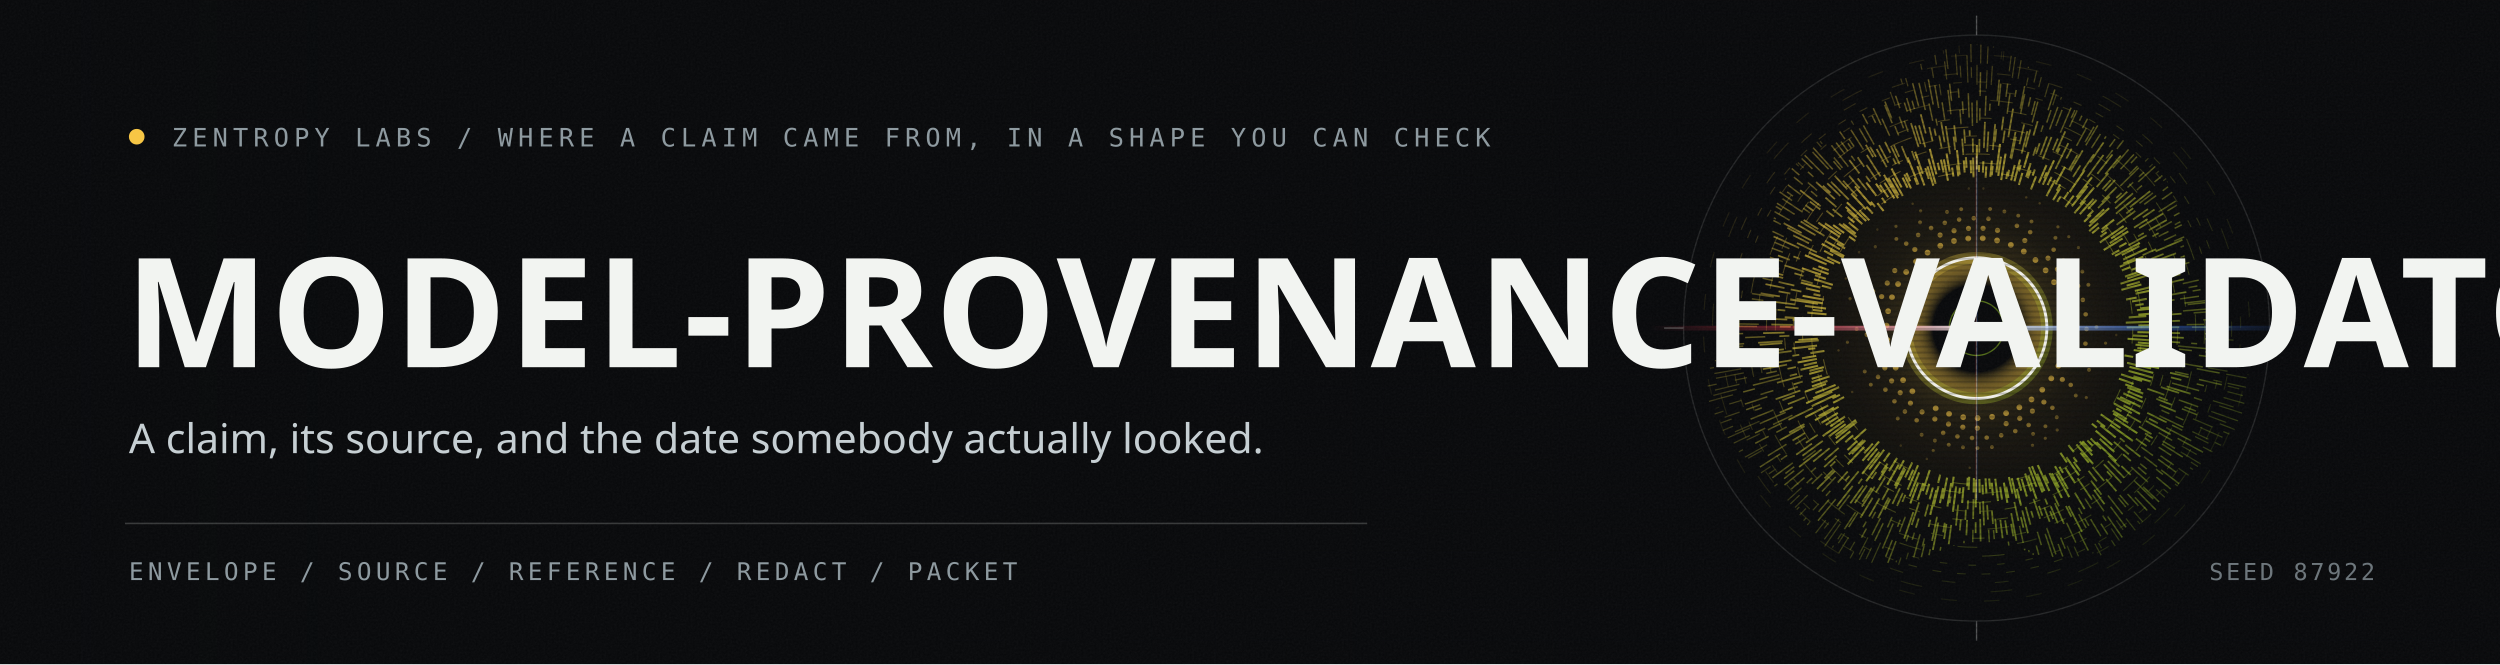
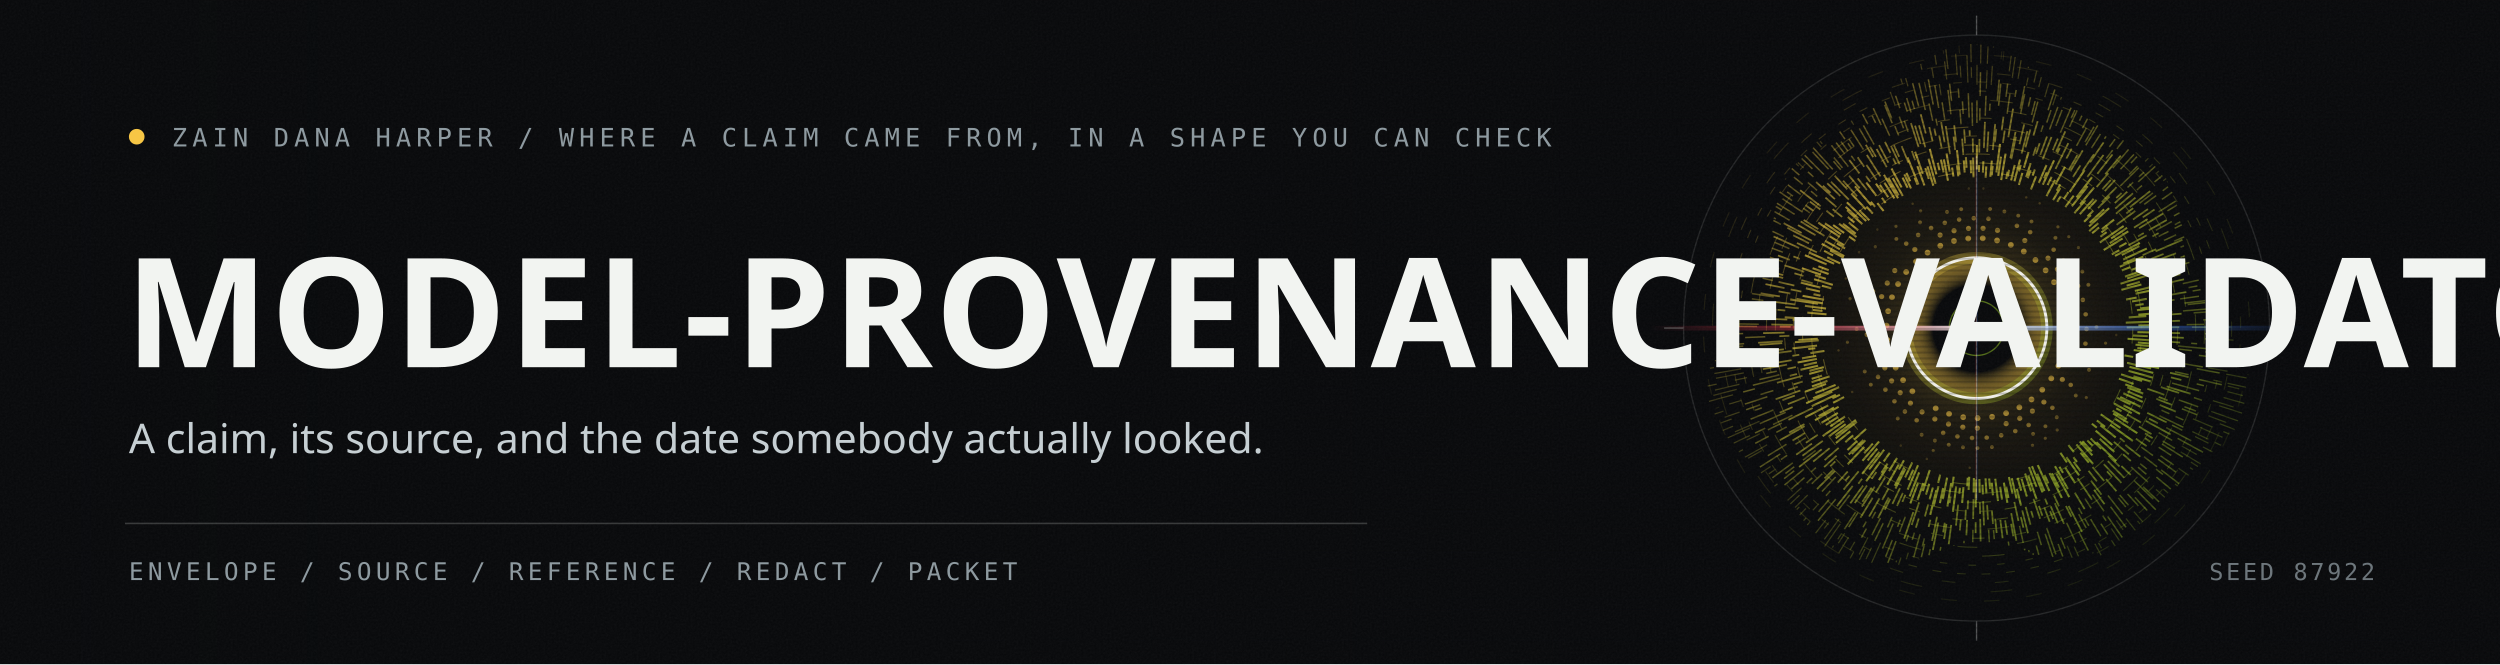
<svg xmlns="http://www.w3.org/2000/svg" viewBox="0 0 1280 340" width="1280" height="340" role="img" aria-label="model-provenance-validator: A claim, its source, and the date somebody actually looked.">
  <defs>
    <radialGradient id="halo">
      <stop offset="0" stop-color="#F7C645" stop-opacity="0.34" />
      <stop offset="0.4" stop-color="#F7C645" stop-opacity="0.08" />
      <stop offset="1" stop-color="#07080A" stop-opacity="0" />
    </radialGradient>
    <radialGradient id="core">
      <stop offset="0" stop-color="#FFFFFF" />
      <stop offset="0.36" stop-color="#FFFFFF" stop-opacity="0.92" />
      <stop offset="0.74" stop-color="#F7C645" stop-opacity="0.6" />
      <stop offset="1" stop-color="#F7C645" stop-opacity="0" />
    </radialGradient>
    <radialGradient id="pupil">
      <stop offset="0" stop-color="#07080A" />
      <stop offset="0.62" stop-color="#07080A" />
      <stop offset="1" stop-color="#F7C645" stop-opacity="0.3" />
    </radialGradient>
    <linearGradient id="ray" x1="0" y1="0" x2="1" y2="1">
      <stop offset="0" stop-color="#F7C645" />
      <stop offset="1" stop-color="#91BF22" />
    </linearGradient>
    <linearGradient id="flare" x1="0" y1="0" x2="1" y2="0">
      <stop offset="0" stop-color="#FF3B57" stop-opacity="0" />
      <stop offset="0.22" stop-color="#FF3B57" stop-opacity="0.42" />
      <stop offset="0.5" stop-color="#FFFFFF" stop-opacity="0.9" />
      <stop offset="0.78" stop-color="#3B7BFF" stop-opacity="0.42" />
      <stop offset="1" stop-color="#3B7BFF" stop-opacity="0" />
    </linearGradient>
    <linearGradient id="veil" x1="0" y1="0" x2="1" y2="0">
      <stop offset="0" stop-color="#07080A" stop-opacity="0.96" />
      <stop offset="0.4" stop-color="#07080A" stop-opacity="0.86" />
      <stop offset="0.64" stop-color="#07080A" stop-opacity="0" />
    </linearGradient>
    <pattern id="scan" width="4" height="3" patternUnits="userSpaceOnUse">
      <rect width="4" height="1" fill="#07080A" />
    </pattern>
    <filter id="grain" x="0" y="0" width="100%" height="100%">
      <feTurbulence type="fractalNoise" baseFrequency="0.9" numOctaves="3" seed="9474" result="n" />
      <feColorMatrix in="n" type="saturate" values="0" />
    </filter>
  </defs>
  <rect width="1280" height="340" fill="#07080A" />
  <g>
    <circle cx="1012" cy="168" r="80" fill="none" stroke="url(#ray)" stroke-width="0.55" stroke-dasharray="8.12 24.37" stroke-dashoffset="0.25" opacity="0.38" />
    <circle cx="1012" cy="168" r="84.6" fill="none" stroke="url(#ray)" stroke-width="0.55" stroke-dasharray="9.46 9.17" stroke-dashoffset="28.39" opacity="0.37" />
    <circle cx="1012" cy="168" r="89.2" fill="none" stroke="url(#ray)" stroke-width="0.55" stroke-dasharray="12.42 34.57" stroke-dashoffset="8.21" opacity="0.36" />
    <circle cx="1012" cy="168" r="93.8" fill="none" stroke="url(#ray)" stroke-width="0.55" stroke-dasharray="6.08 6.79" stroke-dashoffset="1.85" opacity="0.35" />
    <circle cx="1012" cy="168" r="98.4" fill="none" stroke="url(#ray)" stroke-width="0.55" stroke-dasharray="5.72 17.12" stroke-dashoffset="21.47" opacity="0.33" />
    <circle cx="1012" cy="168" r="103" fill="none" stroke="url(#ray)" stroke-width="0.55" stroke-dasharray="11.02 18.52" stroke-dashoffset="32.02" opacity="0.32" />
    <circle cx="1012" cy="168" r="107.6" fill="none" stroke="url(#ray)" stroke-width="0.55" stroke-dasharray="6.11 15.37" stroke-dashoffset="28.35" opacity="0.3" />
    <circle cx="1012" cy="168" r="112.2" fill="none" stroke="url(#ray)" stroke-width="0.55" stroke-dasharray="10.18 20.53" stroke-dashoffset="8.4" opacity="0.27" />
    <circle cx="1012" cy="168" r="116.8" fill="none" stroke="url(#ray)" stroke-width="0.55" stroke-dasharray="11.5 31.65" stroke-dashoffset="3.48" opacity="0.25" />
    <circle cx="1012" cy="168" r="121.4" fill="none" stroke="url(#ray)" stroke-width="0.55" stroke-dasharray="3.85 10.85" stroke-dashoffset="14.79" opacity="0.23" />
    <circle cx="1012" cy="168" r="126" fill="none" stroke="url(#ray)" stroke-width="0.55" stroke-dasharray="4.5 8.11" stroke-dashoffset="36.11" opacity="0.2" />
    <circle cx="1012" cy="168" r="130.6" fill="none" stroke="url(#ray)" stroke-width="0.55" stroke-dasharray="7 20.33" stroke-dashoffset="2.61" opacity="0.17" />
    <circle cx="1012" cy="168" r="135.2" fill="none" stroke="url(#ray)" stroke-width="0.55" stroke-dasharray="11.13 35.27" stroke-dashoffset="37.92" opacity="0.14" />
    <circle cx="1012" cy="168" r="139.8" fill="none" stroke="url(#ray)" stroke-width="0.55" stroke-dasharray="8.04 13.86" stroke-dashoffset="11.19" opacity="0.11" />
    <path d="M1150.66 191.81L1151.39 191.93M880.25 208.48L878.39 209.05M985.5 31.38L985.48 31.29M995.14 27.58L994.92 25.75M1003.23 27.35L1002.99 23.5M1012.24 22.92L1012.24 22.56M1020.63 24.58L1020.68 23.67M1024.53 30.39L1024.9 26.4M1025.57 30.98L1026.03 26.27" stroke="url(#ray)" stroke-width="0.5" opacity="0.13" />
    <path d="M1140.84 167.44L1142.08 167.44M1141.91 171.23L1141.92 171.23M1140.58 174.02L1143.61 174.16M1141.48 179.51L1147.2 180.02M1138.99 181.24L1148.91 182.28M1140.56 183.76L1144.92 184.3M1140.98 186L1149.67 187.22M1130.41 188.33L1140.5 190.06M1139.84 191.59L1150.24 193.5M1133.25 194.64L1137.75 195.63M1140.48 196.22L1149.93 198.3M1140.61 197.69L1146.51 199.06M1140.47 200.54L1148.34 202.53M1138.46 203.53L1149.09 206.51M1132.98 205.12L1143.56 208.36M1136.16 207.74L1147.94 211.51M1132.14 210.64L1145.82 215.49M1130.75 212.89L1139.88 216.34M1136.53 216.93L1144.14 219.92M1122.76 214.43L1132.89 218.68M1138.34 220.97L1141.51 222.29M1126.37 218.77L1137.91 223.89M1122.45 220.96L1130.7 224.92M1134.14 226.57L1137.19 228.03M1123.88 223.51L1130.75 226.92M1127.89 228.82L1132.76 231.37M1117.06 228.32L1124.7 232.71M1116.56 231.39L1126.73 237.56M1121.7 236.58L1125.32 238.84M1121.27 239.44L1122.79 240.43M1115.41 239.77L1120.61 243.38M1113.61 247.8L1115 248.89M1107.71 250.41L1110.06 252.44M1103.91 250.6L1108.4 254.64M1099.06 263.61L1099.09 263.64M1092.56 261.93L1097.13 267.25M1094.43 266.76L1095.64 268.21M1088.55 265.5L1093.27 271.52M1083.59 266.5L1087.03 271.23M1080.97 270.55L1085.16 276.78M1081.07 276.61L1082.99 279.63M1074.44 277.95L1075.98 280.67M1072.58 278.43L1075.77 284.25M1071.43 282.83L1071.66 283.28M1061.98 279.83L1064.21 284.83M1058.37 279.39L1060.96 285.62M982.63 286.28L982.6 286.41M977.06 282.94L976.04 286.31M973.29 285.42L972.06 289.12M971.09 287L970.76 287.93M962.86 277.84L958.25 288.15M958.19 280.41L955.41 286.22M954.83 281.05L952.01 286.64M956.4 275.17L951.88 283.89M949.07 282.55L947.25 285.87M949.61 277.41L947.2 281.64M946.42 275.06L941.36 283.33M944.51 273.03L941.24 278.11M942.91 273.1L940.95 276.07M938.82 279.32L938.14 280.35M942.23 268.22L934.17 279.81M941.58 265.72L934.05 276.17M936.37 267.49L933.99 270.62M934.81 266.31L929.55 273.02M926.87 266.95L925.29 268.79M931.2 257.92L928.18 261.28M924.75 265.11L923.42 266.58M924.59 260.36L921.43 263.71M921.25 259.53L919.89 260.9M925.55 253.44L919.06 259.85M921.38 253.54L916.64 258.02M922.38 249.69L915.25 256.19M910.05 247.75L908.48 248.98M909.13 240.17L905.6 242.65M906.51 238.85L901.64 242.12M901.95 230.73L895.1 234.63M904.76 227.76L893.44 234.07M892.4 230.25L890.28 231.35M900.99 222.1L894.28 225.37M895.94 222.95L887.65 226.88M895.87 219.19L884.58 224.17M900.82 215.72L888.29 221.1M887.32 218.23L882.04 220.36M886.57 214.54L880.95 216.62M890.68 210.97L883 213.69M882.41 210.51L877.88 211.99M891.6 204.99L885.35 206.91M887.3 202.13L875 205.5M889.19 199.37L877.26 202.42M890.57 196.77L878.1 199.72M894.47 193.32L888.24 194.66M878.97 196.66L874.33 197.66M892.82 190.92L878.59 193.66M891.47 188.87L877.77 191.24M877.55 188.22L875.53 188.52M886.98 183.55L882.41 184.12M878.57 184.6L878.04 184.66M914.44 91.74L914.11 91.47M920.94 85.08L919.53 83.8M923.48 85.96L920.52 83.21M932.59 75.4L930.18 72.59M933.01 73.57L931.92 72.27M949.1 63.91L947.83 61.8M970.26 53.76L967.81 47.05M974.03 42.98L973.2 40.21M976.89 44.21L975.68 39.95M986.39 46.92L985.36 42.07M984 35.65L983.38 32.73M989.97 39.88L989.08 34.68M993.81 48.78L992.93 43.03M991.42 33.11L990.66 28.12M996.72 40.67L995.61 31.42M997.38 35.34L996.27 25.26M1002.12 38.46L1001.29 27.52M1004 39.72L1003.62 33.59M1007.57 42.39L1007.07 28.26M1009.41 39.83L1009.3 34.44M1009.24 31.8L1009.06 22.55M1012.21 43.4L1012.22 33.21M1014.09 32.49L1014.23 22.87M1016.99 45.47L1017.38 35.92M1017.51 32.64L1017.87 23.8M1019.49 43.47L1020.08 33.71M1028.72 36.54L1029.74 28.54M1030.25 39.96L1031.78 29.19M1033.23 40.32L1034.82 30.76M1038.45 34.85L1038.59 34.17M1037.52 43.8L1038.36 39.69M1041.38 42.29L1042.81 36.18M1043.84 44.62L1045.18 39.44M1046.93 49.71L1049.05 42.54M1050.97 53.87L1052.89 48.24M1054.99 51.04L1055.48 49.71M1098.34 82.62L1100 80.98M1100.48 85.59L1102.11 84.07M1104.22 88.51L1105.3 87.58M1107.57 92.58L1109.06 91.41M1109.54 93.25L1109.85 93.01M1113.1 100.63L1113.12 100.62M1138.51 165.89L1139.05 165.89" stroke="url(#ray)" stroke-width="0.64" opacity="0.27" />
    <path d="M1122.24 167.52L1132.81 167.48M1129 170.91L1136.36 171.09M1128.98 173.48L1132.49 173.64M1121.88 175.75L1124.93 175.97M1129.67 176.3L1139.42 176.99M1115.07 177.17L1129.58 178.46M1115.66 178.81L1122.23 179.5M1129 180.2L1132.99 180.62M1125.84 181.96L1135.88 183.19M1129.89 184.46L1138.09 185.6M1113.84 185.49L1127.86 187.89M1124.72 188.8L1136.45 190.96M1113.55 190.31L1120.55 191.85M1125.85 194.29L1137.54 196.98M1124.69 196.54L1128.42 197.49M1112.1 196.12L1125.97 200.02M1123.27 203.61L1127.36 204.92M1115.53 204.74L1125.48 208.27M1118.42 208.22L1124.32 210.46M1117.12 209.31L1124.88 212.36M1106.7 210.04L1110.73 211.82M1113.9 213.23L1117.9 215.01M1105.64 212.9L1117.9 218.78M1112.08 217.66L1117.35 220.28M1109.11 218.96L1121.89 225.67M1114.93 224.43L1127.96 231.57M1105.21 221.51L1112.16 225.51M1107.28 225.76L1113.54 229.56M1107.15 227.48L1117.61 234.03M1105.23 228.95L1111.66 233.16M1106.17 233.35L1112.87 238M1096.31 228.89L1102.31 233.23M1104.89 235.09L1114.06 241.71M1097.81 233.9L1104.4 238.97M1106.47 240.55L1115.7 247.65M1103.91 240.18L1107.44 242.95M1095.77 237.39L1099.15 240.19M1104.07 244.26L1111.44 250.37M1094.66 239.17L1098.94 242.86M1091.15 239.13L1099.69 246.8M1097.31 249.22L1105.44 256.97M1092.67 246.05L1102.48 255.54M1094.38 251.49L1103.76 261M1093.12 254.68L1099.4 261.39M1089.32 252.91L1094.86 258.99M1085.27 253.42L1089.79 258.7M1084.58 254.96L1088.39 259.53M1079.27 253.69L1086.81 263.29M1080.59 259.42L1088.53 270M1071.33 253.23L1077.27 261.77M1079.11 264.4L1086.61 275.17M1076.57 263.99L1078.33 266.62M1067.51 255.3L1070.68 260.28M1075.66 268.11L1079.19 273.65M1070.4 265.79L1075.61 274.51M1064.24 259.98L1066.03 263.15M1067.46 265.66L1069.47 269.2M1064.28 263.31L1068.16 270.37M1064.37 272.23L1069.22 281.87M1058.11 267.64L1062.8 277.78M1055.06 275.25L1057.33 280.89M1053.74 278.52L1056.16 284.92M1047.88 270.28L1052.63 283.81M1047.13 273.3L1051.09 285.16M1043.13 272.28L1045.18 279.14M1042.55 279.26L1043.86 284.03M1040.89 283.31L1041.08 284.07M1038.67 281.64L1038.92 282.71M1033.99 269.22L1035.9 277.99M1036.54 280.95L1036.71 281.75M1028.24 277.27L1028.56 279.39M1020.68 271.37L1021.08 276.06M1018.16 271.21L1018.54 277.6M1010.15 271.22L1010.03 277.62M1005.6 276.86L1005.52 278.14M1000.42 279.12L1000.38 279.46M993.69 279.99L993.36 281.97M988.28 281.23L987.64 284.26M985.38 278.44L983.73 285.29M985.26 275.69L984.24 279.82M983.09 273.44L979.81 285.38M980.17 272.73L979.04 276.44M977.11 273.81L976.01 277.16M975.52 264.52L972.55 272.39M970.8 277.01L966.55 288.24M972.97 266.1L971.52 269.74M968.85 276.46L965.45 285M969.31 268L963.83 280.84M968.75 264.68L966.34 270.07M964.18 267.89L959.84 276.95M962.81 265.26L958.41 273.97M960.34 262.05L958.49 265.41M955.63 270.61L953.07 275.27M955.51 267.06L953.85 269.98M951.26 262.52L946.54 269.88M950.02 262.28L944.34 270.92M947.09 253.39L941.46 260.79M939.95 255.49L930.81 266.59M936.5 255.76L931.12 262.02M937.12 251.33L934.91 253.79M939.89 244.2L932.83 251.66M932.97 242.6L927.62 247.65M927.88 244.67L924.99 247.31M929.75 239.43L927.38 241.49M923.9 244.52L917.22 250.32M923.52 240.29L913.65 248.35M918.66 241.01L913.47 245.07M929.57 230.69L923.13 235.58M918.65 238.99L914.13 242.43M917.89 236.98L907.46 244.62M915.03 233.12L911.81 235.29M924.6 224.05L919.28 227.46M911.52 232.44L901.06 239.15M914.68 227.47L905.12 233.32M914.79 218.59L909.46 221.37M905.55 223.4L898.65 226.99M912.31 216.59L905.17 220.07M917.73 212.63L907.81 217.33M903.79 219.23L898.56 221.71M914.29 211.07L901.01 216.92M908.02 209.89L896.29 214.61M902.05 208.8L898.58 210.08M901.23 207.23L893.97 209.8M904.9 203.13L893.38 206.91M907.97 199.96L901.35 202M898.54 199.06L892.47 200.72M911.58 193.65L897.44 197.26M911.03 191.92L900.81 194.34M909.73 190.03L904.31 191.2M907.18 183.76L900.79 184.72M893.38 185.84L889.34 186.45M897.53 182.24L892.31 182.89M895.35 180.81L881.38 182.35M892.56 177.22L881.26 178.09M893.02 175.97L885.77 176.46M903.81 172.4L893.52 172.82M892.5 170.81L884.73 170.99M899.62 167.17L887.43 167.08M900.46 166L888.43 165.79M896.82 162.78L891.42 162.54M908.96 162.21L902.23 161.84M897.04 161.55L891.13 161.21M900.24 157.72L895.34 157.27M904.39 156.08L896.68 155.23M902.87 153.81L896.94 153.04M908.17 152.02L896.98 150.3M907.72 143.64L902.43 142.4M910.89 137.56L905.54 135.94M912.89 133.99L906.21 131.7M912.85 129.2L907.11 126.96M916.17 127.29L908.54 124.05M913.26 121.17L907.51 118.44M911.79 114.88L907.97 112.86M909.24 112.07L908.16 111.48M916.27 112.77L908.53 108.3M912.11 107.43L909.19 105.67M918.85 109.73L909.78 104.05M922.94 108.65L912.65 101.79M926.6 108.94L923.24 106.61M917.58 102.7L911.14 98.25M917.98 100.4L915.01 98.26M921.95 99.61L915.36 94.61M930.45 100.58L927.21 97.9M922.97 94.39L918.46 90.67M930.35 97.47L925.62 93.38M921.29 89.64L917.38 86.27M928.49 90.6L925.63 87.95M927.95 86.45L922.46 81.13M933.78 89.33L924 79.49M936.23 86.63L928.03 77.82M938.38 86.72L928.31 75.6M942.45 86.89L938.74 82.57M943.34 85.92L938.94 80.66M946.33 85.28L937.71 74.42M944.5 78.82L940.09 73M949.69 82.27L947.87 79.77M946.07 77.3L942.54 72.45M947.9 75.94L946.12 73.37M944.62 71.23L941.91 67.34M949.18 74.88L946.71 71.23M954.06 76.54L947.64 66.42M956.12 72.87L951.98 65.81M959.53 73.99L954.07 64.21M956.34 63.55L953.6 58.41M960.33 62.91L958.55 59.28M963.17 64.03L959.13 55.42M967.54 69.59L963.53 60.72M968.8 63.1L964.93 53.7M972.12 69.41L970.17 64.59M968.58 60.65L965.06 51.96M974.62 65.69L972.44 59.73M976.95 67.44L975.01 61.85M972.74 55.34L970.53 49.01M976.52 57.19L975.02 52.51M978.49 57.64L976.23 50.21M980.18 55.81L978.96 51.52M982.38 54.53L979.25 42.52M985.74 56.31L982.47 42.38M989.54 61.81L987.67 52.98M991.88 64.28L991.19 60.72M989.8 53.54L987.3 40.64M992.62 55.29L990.63 43.72M995.72 61.31L994.36 52.4M998.85 58.5L997.36 46M999.19 51.77L998.2 42.78M1004.05 63.66L1003.48 56.24M1003.01 50.06L1002.65 45.3M1005.16 58.33L1004.76 51.84M1008.2 60.22L1007.76 47.76M1009.9 64.48L1009.66 52.51M1012.17 62.94L1012.19 51.32M1013.64 61.68L1013.73 55.39M1013.83 49.18L1014.02 36.92M1016.43 59.24L1016.84 49.02M1018.7 56.66L1018.91 53.08M1022.6 51.58L1023.59 40.79M1023.27 54.21L1024.4 42.78M1027.06 49.57L1027.93 42.79M1027.64 58.23L1029.1 47.98M1031.69 49.58L1032.28 46.07M1034.33 55.61L1036.62 44.09M1034.54 58.28L1036.64 48.07M1038.5 54.6L1039.63 49.78M1040.18 58.82L1042 51.73M1040.49 62.74L1043.38 52.03M1044.99 67.47L1046.07 64.19M1048.61 56.45L1052.1 45.8M1047.93 62.76L1050.11 56.39M1049.37 66.34L1053.64 54.71M1052.6 64.42L1055.79 56.28M1054.91 67.91L1060.41 55.1M1060.45 60.54L1062.32 56.4M1059.59 64.97L1063.47 56.55M1064.69 61.76L1065.95 59.23M1066.22 65.65L1068.81 60.75M1063.19 74.67L1068.18 65.59M1067.52 72.76L1072.1 64.9M1067.93 74.42L1074.04 64.19M1070.85 75.78L1075.42 68.62M1077.48 71.06L1078.33 69.8M1080.02 75.21L1082.92 71.25M1078.38 81.2L1081.69 76.87M1083.86 76.18L1087.22 71.89M1081.73 86.05L1089.83 76.52M1085.69 86.65L1092.59 79.04M1091.05 83.5L1094.15 80.19M1090.15 89.3L1094.41 85.02M1085.62 95.2L1095.06 85.86M1089.29 96.01L1092.2 93.3M1095.13 90.57L1097.72 88.15M1094.75 93.1L1103.5 85.18M1094.11 97.23L1096.69 95M1103.1 93.19L1107.15 89.87M1095.41 104.08L1102.29 98.81M1097.86 104.63L1103.97 100.11M1107.31 97.65L1110 95.66M1106.87 102.11L1112.18 98.42M1105.22 108.51L1113.98 102.92M1109.72 107.98L1114.58 104.99M1113.05 110.55L1115.93 108.92M1103.8 117.9L1111.98 113.44M1113.51 115.03L1116.34 113.56M1105.24 121.03L1110.26 118.5M1113.38 116.93L1117.09 115.06M1107.92 123.13L1114.19 120.2M1113.19 123.51L1118.3 121.26M1116.42 126.57L1118.16 125.88M1116.4 131.8L1118.7 131M1110.65 137.55L1120.97 134.36M1117.56 145.19L1125.73 143.43M1120.51 147.28L1125.08 146.41M1122.61 149L1126.67 148.3M1116.21 153.06L1125.87 151.67M1118.45 155.18L1129.08 153.91M1120.1 155.93L1129.04 154.93M1117.67 159.22L1132.1 158.03M1123.11 160.18L1134.49 159.38M1128.07 163.79L1135.53 163.52M1119.57 166.21L1128.45 166.06" stroke="url(#ray)" stroke-width="0.78" opacity="0.41" />
    <path d="M1109.81 167.58L1115.78 167.55M1108.05 170.39L1116.16 170.59M1111.46 172.66L1118.1 172.97M1105.22 174.58L1116.2 175.35M1112.33 180.3L1115.75 180.72M1106.6 181.2L1117.27 182.69M1101.09 184.44L1106.75 185.48M1111.01 186.27L1115.81 187.15M1111.03 190.86L1120.58 193.07M1111.51 193.2L1116.85 194.55M1109.32 197.86L1121.56 201.61M1106.35 198.2L1115.71 201.19M1099.4 199.02L1108.15 202.12M1105.25 203.25L1109.81 204.97M1104.03 204.17L1112.07 207.33M1105.77 207.31L1114 210.76M1099.39 211.36L1109.32 216.29M1100.26 214.32L1104.82 216.71M1098.69 215.52L1111.35 222.46M1089 212.21L1096.22 216.35M1095.12 218.4L1101.57 222.3M1098.22 221.9L1102.15 224.36M1098.3 224.42L1100.88 226.11M1093.58 224.62L1099.08 228.43M1085.4 224.37L1087.79 226.21M1088.17 227.81L1095.85 233.85M1082.25 226.19L1089.97 232.58M1087.01 232.59L1090.97 236M1086.16 238.61L1090.96 243.18M1079.55 233.35L1085.21 238.83M1079.19 236.09L1087.6 244.62M1077.15 237.61L1086.15 247.23M1078.77 241.32L1081.34 244.15M1078.3 245.3L1083.63 251.52M1071.39 239.16L1077.35 246.29M1069.32 241.01L1073.62 246.49M1070.58 246.08L1075.95 253.24M1072.13 250.74L1077.53 258.16M1063.68 244.84L1071.09 255.85M1062.3 252.23L1067.33 260.65M1059.11 259.03L1065.99 272.32M1057.75 259.04L1060.56 264.64M1051.65 253.68L1054.2 259.19M1052.09 257.7L1056.78 268.19M1049.98 259.25L1053.58 267.91M1047.06 255.32L1048.28 258.37M1049.61 261.67L1051.25 265.77M1046.69 259.85L1049.47 267.22M1043.92 258.98L1045.7 264.08M1041.15 255.36L1044.55 265.57M1039.95 261.61L1040.96 265M1037.12 259.48L1039.63 268.62M1035.38 261.3L1038.32 273.04M1034.68 264.65L1035.99 270.23M1031.33 256.98L1033.45 266.72M1029.74 262.73L1032.39 276.89M1029.69 268.19L1030.81 274.55M1026.63 266.45L1027.73 273.84M1024.17 266.12L1025.34 275.58M1021.56 265.58L1022.28 272.91M1019.84 261.29L1020.42 268.23M1017.4 258.46L1017.85 266.05M1015.35 256.59L1015.81 268.98M1013.7 257.24L1013.81 263.1M1013.86 265.66L1014.08 277.2M1011.54 267.29L1011.52 272.95M1010.43 255.53L1010.25 265.72M1007.66 256.14L1007.43 260.76M1007.17 266.21L1006.78 274.07M1006.53 261.01L1006.23 266.18M1003.91 266.04L1003.45 271.56M1002.58 258.33L1001.46 269.1M999.01 268.74L997.73 278.67M998.74 254.18L998.22 257.59M996.58 268.23L995.39 275.97M995.71 267.62L994.9 272.55M992.39 267.5L989.62 281.56M991.78 264.51L989.18 276.94M988.36 266.1L987.46 269.81M987.26 258.22L985.54 264.49M982.38 265.45L980.93 270.23M982.59 257.2L978.77 268.78M979.62 262.19L974.93 275.83M975.58 253.32L974.01 256.98M974.26 252.37L971.26 259.06M972.8 249.89L968.91 258M967.82 255.36L965 260.95M967 254.75L961.54 265.27M966.89 250.12L963.69 255.95M962.3 255.15L956.97 264.51M965.16 244.47L960.41 252.22M958.78 254.89L952.54 265.07M959.85 249.15L953.27 259.4M958.33 249.63L953.55 256.9M960.72 241.67L958.32 245.11M955.88 248.61L949.64 257.57M953.89 248.63L947.37 257.69M953.37 245.13L951.47 247.63M948.57 248.8L940.48 259.1M951.62 241.32L943.91 250.68M946.91 243.66L944.83 246.07M946.03 241.41L940.96 247.06M939.49 241.13L930.31 250.4M938.78 240.36L934.16 244.93M939.68 236.26L937.08 238.72M940.31 233.34L933.96 239.13M941.41 229.31L934.19 235.58M936.76 229.47L928.36 236.33M932.71 230.03L921.14 239.07M933.3 225.69L922.86 233.34M927.73 227.12L919.65 232.79M930.72 222.59L924.61 226.69M924.12 221.71L917.76 225.59M923.94 218.2L911.21 225.45M923.86 217.12L916.04 221.47M928.12 208.88L915.68 214.94M917.81 208.43L911.19 211.27M924.06 203.43L915.38 206.92M918.97 202.52L912.6 204.88M921.81 199.94L909.1 204.44M920.45 198.03L915.48 199.66M922.98 195.35L918.27 196.8M922.93 192.38L909.78 195.98M920.04 191.49L916.38 192.43M919.47 187.93L915.22 188.85M914.97 186.66L902.55 189.05M917.28 184.4L904.1 186.68M921.23 181.65L917.72 182.18M917.28 179.78L903.32 181.52M913.33 178.84L907.38 179.49M912.5 175.68L900.94 176.58M912.75 174.65L900.17 175.49M916.16 171.9L911.02 172.11M913.68 170.31L902.7 170.57M916.8 167.3L911.26 167.26M917.91 166.32L906.91 166.12M923.6 164L917.74 163.73M915.09 163.61L907.55 163.27M914.08 159L910.09 158.63M920.9 157.91L914.03 157.15M919.25 155.94L909.16 154.63M911.27 151.75L901.46 150.17M916.65 150.3L910.63 149.18M922.31 149.31L916.85 148.17M913.68 147.51L903.92 145.47M918.72 146.21L910.63 144.32M912.97 142.32L904.75 140.19M928.09 145.02L922.33 143.45M913.02 140.9L908.21 139.58M923.36 141.31L918.76 139.93M923.77 139.14L913.64 135.82M916.33 133.02L910.32 130.82M921.46 132.57L918.22 131.3M921.13 126.95L908.07 121.05M930.29 129.25L920.04 124.39M926.2 124.55L918.09 120.44M927.7 123.32L915.15 116.66M922.44 119.25L913.24 114.25M929.55 120.43L920.57 115.25M934.14 120.79L921.95 113.4M930.98 117.32L923.48 112.62M928.47 107.95L924.41 105.02M932 107.25L926.64 103.18M938.99 110.93L935.13 107.91M932.19 105.61L921.68 97.39M943.18 111.1L938.31 107.08M940.25 106.02L934.62 101.16M939.49 101.98L929.85 93.2M937.26 98.72L933.33 95.09M942.24 100.32L935.53 93.81M946.64 102.26L937.48 93.05M945.82 96.93L939.36 89.99M950.85 100.49L943.66 92.55M952.17 96.48L946.75 89.99M955.85 97.26L951.13 91.31M952.04 88.79L946.84 81.91M957.56 93.11L955.4 90.13M954.47 85.38L951.12 80.56M960.76 92.04L955.6 84.4M962.8 90.34L955.81 79.31M959.11 80.47L955.29 74.16M960.49 80.3L957.6 75.39M966 85.58L960.8 76.27M966.86 83.3L962.08 74.33M970.68 83.97L969.27 81.09M967.94 78.39L965.09 72.6M972.6 84.1L968.19 74.73M972.37 80.28L969.72 74.41M977.11 83.27L973.64 74.84M980.59 82.02L978.87 77.33M982.32 75.3L978.38 63M983.37 73.71L980.51 64.31M985.75 75.44L982.54 64.16M985.99 68.33L983.42 58.51M989.51 72.35L987.8 65.05M991.17 69.55L990.4 65.87M994.14 75.91L992.86 69.33M995.63 72.81L993.88 62.58M998.41 78.93L996.21 64.52M1001.04 76.71L1000.23 69.93M1001.51 72.85L1000.55 64.14M1005.24 79.38L1004.6 70.99M1006.1 73.38L1005.65 66.2M1008.53 69.63L1008.43 66.63M1010.18 78.1L1010.03 70.9M1013.38 78.21L1013.49 71.15M1015.75 75.83L1016.3 62.37M1017.43 77.78L1018.06 67.33M1020.3 76.83L1021.53 63.43M1021.42 72.85L1022.1 66.01M1024.88 66.74L1025.77 59.75M1025.51 73.18L1026.42 66.8M1028.25 70.26L1030.69 55.64M1029.3 80.92L1031.95 67.56M1029.77 81.53L1032.13 70.01M1034 73.83L1036.39 63.64M1035.06 78.64L1038.04 67.08M1037.04 75.46L1039.54 66.24M1041.09 69.47L1043.29 62.05M1040.99 79.66L1042.44 75.25M1042.43 78.87L1044.32 73.33M1044.61 79.26L1048.07 69.86M1045.84 81.65L1050.36 70.12M1051.04 76.94L1053.6 70.96M1052.73 77.67L1057.44 67.22M1053.34 78.5L1054.62 75.72M1052.42 86.51L1058.98 73.28M1057.97 81.22L1060.69 76.07M1059.29 86.88L1063.62 79.44M1060.2 87.35L1066.38 77M1061.36 90.66L1065.19 84.64M1066.18 87.78L1072.13 78.97M1070.1 83.07L1077.06 72.89M1068.7 90.64L1077 79.33M1073.84 88.98L1081.61 79.05M1077.89 89.2L1085.83 79.7M1073.46 95.76L1079.47 88.7M1076.41 96.89L1080.7 92.17M1077.64 97.84L1082.97 92.14M1076.14 103.42L1083.66 95.84M1074.19 106.5L1080.14 100.62M1083.53 101.37L1086.24 98.85M1082.76 103.95L1089.17 98.15M1083.03 106.77L1092.08 98.97M1083.36 109.41L1093.36 101.2M1090.48 106.07L1100.88 97.86M1088.69 109.23L1092.17 106.56M1083.69 115.08L1093.27 108.01M1092.1 112.37L1099.74 107.06M1097.05 111.33L1103.12 107.28M1092.61 116.56L1099.58 112.11M1095.18 116.91L1107.53 109.33M1094.68 121L1097.61 119.33M1100.2 117.86L1109.39 112.63M1089.77 125.56L1099.09 120.48M1102.05 121.01L1105.18 119.38M1097.06 130.6L1103.99 127.55M1103.63 128.7L1117.4 122.79M1101.42 132.52L1107.74 130.01M1102.09 134.18L1114.13 129.65M1103.67 136.22L1113.59 132.78M1105.85 137.04L1115.32 133.92M1106.02 141.38L1116.85 138.31M1104.17 143.6L1116.35 140.38M1104.18 146.3L1118.21 143M1103.3 150.57L1108.04 149.66M1102.6 152.44L1106.44 151.78M1109.66 151.22L1119.42 149.55M1106.71 154.42L1113.37 153.46M1108.53 159.98L1112.31 159.67M1103.46 161.56L1116.96 160.61M1112.17 164.37L1116.1 164.22" stroke="url(#ray)" stroke-width="0.92" opacity="0.55" />
    <path d="M1088.89 167.67L1103.1 167.61M1094.35 170.05L1100.34 170.2M1092 171.75L1099.69 172.11M1089.31 173.46L1101.76 174.33M1094.54 175.34L1109.11 176.64M1093.37 176.49L1104.11 177.61M1094.28 178.09L1099.6 178.74M1092.45 179.23L1103.44 180.76M1095.21 182.29L1105.37 184.03M1087.74 181.97L1092.17 182.79M1094.09 186.03L1105.47 188.53M1089.04 185.79L1101.38 188.64M1090.29 187.83L1102.48 190.92M1089.79 189.86L1102.21 193.34M1092.33 192.64L1101.19 195.36M1085.98 191.68L1096.76 195.13M1084.88 193.86L1092.42 196.54M1088.15 196.79L1096.06 199.77M1089.14 198.31L1097.35 201.54M1089.29 200.4L1096.97 203.62M1087.14 201.35L1097.08 205.76M1085.57 203.28L1095.95 208.26M1084.02 203.73L1090.85 207.12M1087.21 207.47L1095.66 211.9M1082.4 206.59L1091.44 211.55M1083.52 209.06L1086.23 210.62M1081.66 210.23L1088.91 214.62M1081.95 211.73L1089.64 216.54M1083.1 214.48L1094.31 221.82M1075.57 212.12L1085.64 219.11M1080.46 217.45L1092.02 225.79M1073.58 215.3L1077.8 218.54M1075.41 217.79L1083.25 223.95M1071.01 216.88L1073.56 218.99M1072.96 220.49L1081.52 227.86M1075.07 224.68L1082.55 231.41M1073.34 226.4L1083.51 236.09M1070.39 224.5L1075.82 229.75M1068.7 225.47L1071.42 228.23M1066.13 225.84L1071.08 231.13M1064.82 226L1071.33 233.16M1063.1 227.58L1071.68 237.58M1065.2 231.74L1069.49 236.88M1059.02 227.9L1061.84 231.49M1061.58 234.08L1063.4 236.52M1061.75 236.46L1065.17 241.15M1057.98 234.05L1064.51 243.43M1054.92 231.81L1058.24 236.74M1057.45 239.47L1062.43 247.3M1054.39 238.98L1056.26 242.1M1052.15 238.7L1058.76 250.34M1052.87 242.51L1059.46 254.53M1050.47 242.34L1054.25 249.64M1049.31 242.24L1055.69 254.95M1046.77 243.15L1048.78 247.48M1043.33 238.11L1049.27 251.4M1043.04 242.58L1046.73 251.44M1040.39 238.7L1045.79 252.16M1038.87 239.14L1042.7 249.29M1038.49 243.51L1042.77 255.72M1036.84 242.45L1039.88 251.57M1035.03 245.15L1037.74 254.22M1033.04 244.62L1034.86 251.25M1032.61 250.27L1034.77 258.87M1030.04 244.86L1032.49 255.29M1028.56 244.24L1030.42 252.78M1027.2 249.18L1028.29 254.96M1025.97 247.09L1027.79 257.44M1024.07 249.21L1025.05 255.8M1021.57 245.11L1022.98 256.54M1019.76 247.14L1020.39 253.59M1018.47 245L1018.92 250.38M1016.59 244.92L1017.05 252.62M1015.03 248.2L1015.22 253.15M1013.47 245.32L1013.6 252.37M1011.64 245.51L1011.58 259.74M1010.62 244.76L1010.49 252.17M1008.25 244.07L1007.92 250.81M1007.5 244.59L1007.24 248.98M1005.29 249.34L1004.61 257.52M1003.48 249.73L1003.16 252.82M1001.55 249.04L999.87 262.06M1000.3 244.04L999.45 249.6M999.03 247.29L997.07 259.32M996.91 244.54L994.74 255.58M994.86 249.84L993.23 257.59M992.5 248.92L990.06 259.03M993.37 243.02L992.32 247.26M991.4 250.99L988.27 263.59M989.63 249.57L987.96 255.69M987.78 247.68L986.1 253.22M988.06 240.59L984.5 251.4M984.73 247.3L981.73 256.03M981.98 247.43L978.08 257.76M982.61 241.87L977.72 254.17M982.03 238.19L976.7 250.68M979.58 240.47L977.17 245.85M979.07 236.78L975.42 244.42M975.56 240.05L970.47 250.12M974.98 239.37L970.14 248.69M974.81 235.69L972.21 240.44M972.18 237.82L966.26 248.22M971.29 234.46L967.17 241.19M966.27 239.17L962 245.81M966.43 237.32L963.33 242.04M967.58 231.8L964.46 236.28M962.65 236.48L955.48 246.44M964.67 230.26L956.94 240.43M962.26 231.36L953.41 242.63M961.19 229.7L956.22 235.73M962.09 226.01L953.58 235.91M958.88 227.12L954.46 232.04M954.51 228.75L946 237.74M955.09 225.4L948.13 232.41M954.06 225.27L946.53 232.71M950.92 225.66L945.89 230.4M955.42 219.57L949.28 225.16M948.84 222.85L944.8 226.36M947.37 220.8L940.01 226.81M950.73 215.93L939.88 224.42M950.21 214.99L939.77 222.92M944.97 217.13L936.63 223.25M944.17 215.59L933.18 223.29M944.63 213.24L937.09 218.31M941.12 213.46L934.78 217.52M940.98 211.4L932.58 216.53M941.37 208.26L929.27 215.16M939.05 208.65L931.15 213.05M944.18 203.3L938.56 206.22M936.07 207.52L924.23 213.68M942.04 202.1L938.17 203.98M939.97 202.1L927.62 207.95M938.12 200.56L924.74 206.47M941.63 198.21L928.28 203.93M939.82 197.08L929.48 201.24M934.93 196.59L924.16 200.59M935.67 195.03L927.73 197.85M936.75 192.68L927.5 195.72M932.89 192.31L927.57 193.94M933.49 189.49L926.33 191.45M933.8 187.98L926.45 189.85M930.85 187.22L921.85 189.36M930.29 185.6L923.5 187.06M930.28 183.72L920.38 185.62M929.9 182.22L922.6 183.48M934.12 179.71L926.92 180.79M929.45 178.27L925.83 178.72M930.35 176.97L917.76 178.35M931.21 174.24L918.99 175.18M930.7 173.45L920.76 174.11M934.89 171.14L928.05 171.42M935.96 169.79L924.2 170.07M929.55 167.39L922.63 167.34M931.35 166.56L921.06 166.37M933.7 164.45L929.09 164.24M927.17 163.24L913.76 162.48M935.17 160.94L925.35 160.03M933.16 159.27L928.25 158.72M934.93 157.98L924.11 156.57M930.78 155.5L916.61 153.32M933.24 155.29L919.79 153.13M933.92 153.5L922.92 151.46M932.09 151.34L928.51 150.6M931.82 149.27L924.6 147.58M932.04 147.27L921.98 144.66M937.62 147.63L932.79 146.31M938.4 145.84L928.8 142.95M934.83 142.76L929.27 140.94M932.22 140.62L922.56 137.31M936.23 140.3L928.05 137.31M936.34 138.4L931.03 136.32M935.23 135.39L924.12 130.66M939.09 135.06L926.05 129.17M942.17 134.88L935.53 131.73M938.55 130.81L933.94 128.47M943.97 131.94L937.02 128.26M944.25 131.13L932.7 124.84M942.01 127.62L934.42 123.24M944.69 127.19L940.47 124.63M944.02 125.47L936.71 120.9M941.94 121.31L930.97 114M942.63 120.02L934.37 114.31M949.96 123.4L946.67 121.03M944.21 119.26L938.56 115.2M950.54 121.33L941.55 114.5M950.12 119.63L943.57 114.5M951.41 117.91L946.59 113.92M949.42 113.94L946.1 111.07M953.54 114.77L945.71 107.64M951.4 111.84L944.94 105.85M955.48 113.17L945.61 103.59M957.09 112.78L951.99 107.65M955.34 107.16L947.85 99.1M958.88 109.35L955.61 105.74M958.16 105.22L949.75 95.41M960.05 105.9L957.84 103.26M964.42 108.06L961.18 103.98M960.72 100.25L955.53 93.39M965.44 103.94L963.52 101.31M963.51 98.35L960.46 93.98M966.77 100.96L962.49 94.62M969.93 101.59L964.81 93.51M971.81 101.49L964.58 89.52M972.07 100.02L966.92 91.26M974.23 100.33L969.08 91.11M973.62 95.99L968.44 86.27M976.68 96.17L974.1 90.91M978.43 96.52L975.03 89.29M978.04 92.82L976.09 88.51M981.73 94.49L980.31 91.04M982.24 94.44L976.66 80.63M985.31 94.95L981.69 85.05M984.46 88.98L980.53 77.7M987.54 91.62L985.77 86.07M989.86 95.08L986.84 85.14M991.04 94.1L987.39 81.24M991.45 89.28L988.04 76.2M993 87.2L992.1 83.34M995.13 88.24L993.74 81.69M997.36 92.51L995.23 81.53M998.23 87.89L996.62 78.53M1000.17 90.45L999.46 85.79M1002.67 90.31L1001.98 84.56M1003.34 89.47L1001.96 76.88M1005.92 88.31L1005.45 82.1M1006.88 85.88L1006.54 80.51M1009.2 88.69L1008.97 82.01M1010.44 90.79L1010.23 80.69M1012.14 86.76L1012.16 74.21M1013.23 88.08L1013.29 84.48M1015.24 88.35L1015.48 82.56M1016.63 91L1016.98 85.19M1019.05 90.59L1019.81 82.21M1019.75 89.78L1020.23 84.89M1022.14 88.27L1024 73.67M1023.1 90.09L1024.51 80.22M1024.6 92.21L1026.86 78.62M1027.18 91.6L1027.91 87.9M1027.93 90.49L1028.65 86.97M1029.68 92.36L1031.53 84.42M1031.4 92.83L1034.29 81.64M1033.72 87.75L1034.62 84.42M1033.66 94.66L1035.47 88.53M1036.25 85.87L1038.62 77.84M1037.36 90.73L1039.7 83.58M1038.2 91.26L1039.65 87.03M1040.69 89.94L1041.84 86.8M1039.83 97L1042.47 90.25M1043.86 93.69L1047.82 84.46M1046.58 91.31L1047.96 88.25M1045.93 94.54L1051.69 82.07M1048.33 94.75L1050.44 90.5M1047.8 100.42L1052.19 92.13M1052.38 94.38L1057.32 85.38M1053.03 97.61L1054.89 94.41M1051.16 102.48L1054.91 96.19M1053.28 103.31L1054.94 100.71M1056.69 101.84L1059.03 98.38M1059.66 98.33L1067.36 87.07M1057.43 106.02L1061.74 100.14M1063.17 101.08L1071.13 90.68M1060.79 105.66L1068.88 95.32M1065.01 104.6L1072.18 96.03M1062.07 109.15L1067.74 102.49M1064.87 109.63L1071.95 101.82M1069.08 106.99L1073.44 102.33M1068.79 110.82L1071.63 107.95M1067.07 113.55L1070.52 110.13M1069.87 114.09L1077.31 107.17M1069.58 115.89L1079.86 106.58M1069.66 118.3L1074.35 114.26M1071.18 119.41L1074.74 116.48M1076.17 117.36L1082.41 112.43M1075.94 119L1079.1 116.58M1075.4 121.2L1078.6 118.84M1075.12 124.16L1087.32 115.69M1080.87 122.11L1089.06 116.65M1080.21 124.47L1089.69 118.42M1077.1 128.02L1086.77 122.08M1085.02 126.49L1088.78 124.35M1081.24 130.22L1085.08 128.12M1082.88 131.02L1095.64 124.36M1086.37 130.54L1095.37 126M1087.08 132.88L1099.19 127.22M1087.12 134.97L1093.29 132.26M1085.35 136.54L1097.39 131.37M1086.38 138.49L1090.63 136.8M1091.39 138.19L1098.16 135.65M1087.98 141.66L1096.98 138.54M1089.11 142.56L1102.75 138.07M1085.7 145.25L1099.36 141.03M1088.82 146.25L1095.59 144.33M1086.16 148.37L1096.39 145.66M1093.04 148.93L1101.05 147.04M1093.42 150.41L1106.25 147.64M1088.54 153.39L1093.95 152.36M1091.62 154.32L1099.16 153.03M1093.26 156.35L1097.54 155.73M1095.83 157.91L1107.07 156.55M1094.09 158.83L1107.62 157.32M1094.83 161.12L1101.84 160.54M1089.88 162.52L1098.92 161.88M1088.38 165.23L1102.52 164.72M1094.84 166.62L1108.64 166.39" stroke="url(#ray)" stroke-width="1.06" opacity="0.69" />
    <g fill="#F7C645">
      <circle cx="1056.43" cy="180.3" r="1.49" opacity="0.57" />
      <circle cx="1053.88" cy="187.26" r="1.49" opacity="0.57" />
      <circle cx="1050.25" cy="193.73" r="1.49" opacity="0.57" />
      <circle cx="1045.63" cy="199.54" r="1.49" opacity="0.57" />
      <circle cx="1040.13" cy="204.52" r="1.49" opacity="0.57" />
      <circle cx="1033.91" cy="208.56" r="1.49" opacity="0.57" />
      <circle cx="1027.12" cy="211.55" r="1.49" opacity="0.57" />
      <circle cx="1019.94" cy="213.41" r="1.49" opacity="0.57" />
      <circle cx="1012.55" cy="214.1" r="1.49" opacity="0.57" />
      <circle cx="1005.15" cy="213.59" r="1.49" opacity="0.57" />
      <circle cx="997.92" cy="211.9" r="1.49" opacity="0.57" />
      <circle cx="991.07" cy="209.07" r="1.49" opacity="0.57" />
      <circle cx="979.14" cy="200.33" r="1.49" opacity="0.57" />
      <circle cx="974.38" cy="194.64" r="1.49" opacity="0.57" />
      <circle cx="970.59" cy="188.26" r="1.49" opacity="0.57" />
      <circle cx="967.88" cy="181.35" r="1.49" opacity="0.57" />
      <circle cx="966.31" cy="174.1" r="1.49" opacity="0.57" />
      <circle cx="965.92" cy="166.69" r="1.49" opacity="0.57" />
      <circle cx="966.72" cy="159.32" r="1.49" opacity="0.57" />
      <circle cx="968.7" cy="152.17" r="1.49" opacity="0.57" />
      <circle cx="971.8" cy="145.43" r="1.49" opacity="0.57" />
      <circle cx="975.95" cy="139.27" r="1.49" opacity="0.57" />
      <circle cx="981.02" cy="133.86" r="1.49" opacity="0.57" />
      <circle cx="986.9" cy="129.33" r="1.49" opacity="0.57" />
      <circle cx="993.43" cy="125.81" r="1.49" opacity="0.57" />
      <circle cx="1000.43" cy="123.37" r="1.49" opacity="0.57" />
      <circle cx="1007.74" cy="122.1" r="1.49" opacity="0.57" />
      <circle cx="1015.16" cy="122.01" r="1.49" opacity="0.57" />
      <circle cx="1022.5" cy="123.11" r="1.49" opacity="0.57" />
      <circle cx="1029.56" cy="125.38" r="1.49" opacity="0.57" />
      <circle cx="1036.17" cy="128.75" r="1.49" opacity="0.57" />
      <circle cx="1042.16" cy="133.13" r="1.49" opacity="0.57" />
      <circle cx="1047.36" cy="138.42" r="1.49" opacity="0.57" />
      <circle cx="1051.65" cy="144.48" r="1.49" opacity="0.57" />
      <circle cx="1054.91" cy="151.14" r="1.49" opacity="0.57" />
      <circle cx="1057.06" cy="158.24" r="1.49" opacity="0.57" />
      <circle cx="1058.04" cy="165.59" r="1.49" opacity="0.57" />
      <circle cx="1055.91" cy="194.32" r="1.34" opacity="0.51" />
      <circle cx="1046.47" cy="205.86" r="1.34" opacity="0.51" />
      <circle cx="1040.59" cy="210.47" r="1.34" opacity="0.51" />
      <circle cx="1034.1" cy="214.18" r="1.34" opacity="0.51" />
      <circle cx="1027.14" cy="216.91" r="1.34" opacity="0.51" />
      <circle cx="1012.41" cy="219.2" r="1.34" opacity="0.51" />
      <circle cx="1004.95" cy="218.71" r="1.34" opacity="0.51" />
      <circle cx="997.64" cy="217.14" r="1.34" opacity="0.51" />
      <circle cx="990.64" cy="214.53" r="1.34" opacity="0.51" />
      <circle cx="984.09" cy="210.92" r="1.34" opacity="0.51" />
      <circle cx="978.14" cy="206.4" r="1.34" opacity="0.51" />
      <circle cx="972.91" cy="201.06" r="1.34" opacity="0.51" />
      <circle cx="968.51" cy="195.02" r="1.34" opacity="0.51" />
      <circle cx="965.04" cy="188.4" r="1.34" opacity="0.51" />
      <circle cx="962.57" cy="181.34" r="1.34" opacity="0.51" />
      <circle cx="960.82" cy="166.54" r="1.34" opacity="0.51" />
      <circle cx="961.58" cy="159.1" r="1.34" opacity="0.51" />
      <circle cx="963.41" cy="151.85" r="1.34" opacity="0.51" />
      <circle cx="966.28" cy="144.95" r="1.34" opacity="0.51" />
      <circle cx="970.12" cy="138.54" r="1.34" opacity="0.51" />
      <circle cx="980.39" cy="127.73" r="1.34" opacity="0.51" />
      <circle cx="993.33" cy="120.33" r="1.34" opacity="0.51" />
      <circle cx="1000.47" cy="118.12" r="1.34" opacity="0.51" />
      <circle cx="1007.86" cy="116.97" r="1.34" opacity="0.51" />
      <circle cx="1015.33" cy="116.91" r="1.34" opacity="0.51" />
      <circle cx="1022.73" cy="117.94" r="1.34" opacity="0.51" />
      <circle cx="1036.7" cy="123.15" r="1.34" opacity="0.51" />
      <circle cx="1048.58" cy="132.17" r="1.34" opacity="0.51" />
      <circle cx="1053.4" cy="137.88" r="1.34" opacity="0.51" />
      <circle cx="1057.35" cy="144.23" r="1.34" opacity="0.51" />
      <circle cx="1062.27" cy="158.3" r="1.34" opacity="0.51" />
      <circle cx="1062.94" cy="173.19" r="1.34" opacity="0.51" />
      <circle cx="1061.64" cy="180.56" r="1.34" opacity="0.51" />
      <circle cx="1050.82" cy="208.78" r="1.18" opacity="0.44" />
      <circle cx="1038.67" cy="217.58" r="1.18" opacity="0.44" />
      <circle cx="1031.82" cy="220.7" r="1.18" opacity="0.44" />
      <circle cx="1024.62" cy="222.87" r="1.18" opacity="0.44" />
      <circle cx="1017.19" cy="224.06" r="1.18" opacity="0.44" />
      <circle cx="1009.67" cy="224.25" r="1.18" opacity="0.44" />
      <circle cx="1002.2" cy="223.44" r="1.18" opacity="0.44" />
      <circle cx="994.9" cy="221.64" r="1.18" opacity="0.44" />
      <circle cx="981.33" cy="215.21" r="1.18" opacity="0.44" />
      <circle cx="975.31" cy="210.71" r="1.18" opacity="0.44" />
      <circle cx="969.95" cy="205.43" r="1.18" opacity="0.44" />
      <circle cx="965.33" cy="199.5" r="1.18" opacity="0.44" />
      <circle cx="961.55" cy="192.99" r="1.18" opacity="0.44" />
      <circle cx="955.8" cy="171.32" r="1.18" opacity="0.44" />
      <circle cx="956.92" cy="156.35" r="1.18" opacity="0.44" />
      <circle cx="958.96" cy="149.11" r="1.18" opacity="0.44" />
      <circle cx="975.99" cy="124.72" r="1.18" opacity="0.44" />
      <circle cx="982.08" cy="120.31" r="1.18" opacity="0.44" />
      <circle cx="988.71" cy="116.75" r="1.18" opacity="0.44" />
      <circle cx="995.74" cy="114.1" r="1.18" opacity="0.44" />
      <circle cx="1003.07" cy="112.41" r="1.18" opacity="0.44" />
      <circle cx="1010.56" cy="111.72" r="1.18" opacity="0.44" />
      <circle cx="1018.08" cy="112.03" r="1.18" opacity="0.44" />
      <circle cx="1032.65" cy="115.62" r="1.18" opacity="0.44" />
      <circle cx="1039.45" cy="118.84" r="1.18" opacity="0.44" />
      <circle cx="1051.46" cy="127.84" r="1.18" opacity="0.44" />
      <circle cx="1056.46" cy="133.46" r="1.18" opacity="0.44" />
      <circle cx="1060.67" cy="139.69" r="1.18" opacity="0.44" />
      <circle cx="1064" cy="146.43" r="1.18" opacity="0.44" />
      <circle cx="1066.42" cy="153.55" r="1.18" opacity="0.44" />
      <circle cx="1067.86" cy="160.94" r="1.18" opacity="0.44" />
      <circle cx="1068.3" cy="168.44" r="1.18" opacity="0.44" />
      <circle cx="1067.74" cy="175.94" r="1.18" opacity="0.44" />
      <circle cx="1066.18" cy="183.3" r="1.18" opacity="0.44" />
      <circle cx="1060.21" cy="197.07" r="1.18" opacity="0.44" />
      <circle cx="1040.94" cy="222.15" r="1.01" opacity="0.36" />
      <circle cx="1019.86" cy="228.9" r="1.01" opacity="0.36" />
      <circle cx="1012.46" cy="229.4" r="1.01" opacity="0.36" />
      <circle cx="1005.05" cy="229.01" r="1.01" opacity="0.36" />
      <circle cx="997.75" cy="227.72" r="1.01" opacity="0.36" />
      <circle cx="990.66" cy="225.57" r="1.01" opacity="0.36" />
      <circle cx="983.87" cy="222.58" r="1.01" opacity="0.36" />
      <circle cx="971.63" cy="214.26" r="1.01" opacity="0.36" />
      <circle cx="957.85" cy="196.94" r="1.01" opacity="0.36" />
      <circle cx="954.75" cy="190.2" r="1.01" opacity="0.36" />
      <circle cx="950.6" cy="168.46" r="1.01" opacity="0.36" />
      <circle cx="952.28" cy="153.75" r="1.01" opacity="0.36" />
      <circle cx="970.94" cy="122.35" r="1.01" opacity="0.36" />
      <circle cx="983.06" cy="113.85" r="1.01" opacity="0.36" />
      <circle cx="996.86" cy="108.5" r="1.01" opacity="0.36" />
      <circle cx="1004.14" cy="107.1" r="1.01" opacity="0.36" />
      <circle cx="1018.95" cy="106.99" r="1.01" opacity="0.36" />
      <circle cx="1026.25" cy="108.28" r="1.01" opacity="0.36" />
      <circle cx="1033.34" cy="110.43" r="1.01" opacity="0.36" />
      <circle cx="1040.13" cy="113.42" r="1.01" opacity="0.36" />
      <circle cx="1052.37" cy="121.74" r="1.01" opacity="0.36" />
      <circle cx="1066.15" cy="139.06" r="1.01" opacity="0.36" />
      <circle cx="1069.25" cy="145.8" r="1.01" opacity="0.36" />
      <circle cx="1073.4" cy="167.54" r="1.01" opacity="0.36" />
      <circle cx="1069.57" cy="189.34" r="1.01" opacity="0.36" />
      <circle cx="1062.79" cy="202.5" r="1.01" opacity="0.36" />
      <circle cx="1053.06" cy="213.65" r="1.01" opacity="0.36" />
      <circle cx="1047.26" cy="218.27" r="1.01" opacity="0.36" />
      <circle cx="989.81" cy="230.69" r="0.83" opacity="0.29" />
      <circle cx="945.89" cy="175.21" r="0.83" opacity="0.29" />
      <circle cx="947.22" cy="152.97" r="0.83" opacity="0.29" />
      <circle cx="960.16" cy="126.35" r="0.83" opacity="0.29" />
      <circle cx="970.73" cy="115.86" r="0.83" opacity="0.29" />
      <circle cx="983.36" cy="107.98" r="0.83" opacity="0.29" />
      <circle cx="1053.65" cy="116.16" r="0.83" opacity="0.29" />
      <circle cx="1059.19" cy="121.15" r="0.83" opacity="0.29" />
      <circle cx="1064.14" cy="126.73" r="0.83" opacity="0.29" />
      <circle cx="1078.05" cy="175.68" r="0.83" opacity="0.29" />
      <circle cx="1068.18" cy="203.58" r="0.83" opacity="0.29" />
      <circle cx="1053.27" cy="220.14" r="0.83" opacity="0.29" />
      <circle cx="1047.18" cy="224.43" r="0.83" opacity="0.29" />
      <circle cx="1040.64" cy="228.02" r="0.83" opacity="0.29" />
      <circle cx="1008.48" cy="239.51" r="0.64" opacity="0.2" />
      <circle cx="986.55" cy="234.93" r="0.64" opacity="0.2" />
      <circle cx="973.19" cy="228.17" r="0.64" opacity="0.2" />
      <circle cx="948.31" cy="200.71" r="0.64" opacity="0.2" />
      <circle cx="941.32" cy="179.42" r="0.64" opacity="0.2" />
      <circle cx="945.07" cy="142.55" r="0.64" opacity="0.2" />
      <circle cx="951.83" cy="129.19" r="0.64" opacity="0.2" />
      <circle cx="961.21" cy="117.53" r="0.64" opacity="0.2" />
      <circle cx="979.29" cy="104.31" r="0.64" opacity="0.2" />
      <circle cx="1008.03" cy="96.51" r="0.64" opacity="0.2" />
      <circle cx="1015.52" cy="96.49" r="0.64" opacity="0.2" />
      <circle cx="1037.45" cy="101.07" r="0.64" opacity="0.2" />
      <circle cx="1044.3" cy="104.1" r="0.64" opacity="0.2" />
      <circle cx="1083.51" cy="171.52" r="0.64" opacity="0.2" />
      <circle cx="1082.75" cy="178.98" r="0.64" opacity="0.2" />
    </g>
    <circle cx="1012" cy="168" r="132" fill="url(#halo)" />
    <circle cx="1012" cy="168" r="36" fill="url(#pupil)" />
    <circle cx="1012" cy="168" r="36" fill="none" stroke="url(#ray)" stroke-width="6" opacity="0.32" />
    <circle cx="1012" cy="168" r="36" fill="none" stroke="#FFFFFF" stroke-width="1.5" opacity="0.9" />
    <circle cx="1012" cy="168" r="14" fill="none" stroke="#91BF22" stroke-width="0.7" opacity="0.55" />
    <rect x="844" y="166.8" width="336" height="2.4" fill="url(#flare)" />
    <rect x="1011.2" y="80" width="1.6" height="176" fill="url(#flare)" opacity="0.38" />
    <g stroke="#F2F4F1" stroke-width="0.7" opacity="0.32" fill="none">
      <circle cx="1012" cy="168" r="150" opacity="0.4" />
      <path d="M1162 168L1172 168" />
      <path d="M862 168L852 168" />
      <path d="M1012 318L1012 328" />
      <path d="M1012 18L1012 8" />
    </g>
  </g>
  <rect width="1280" height="340" fill="url(#scan)" opacity="0.22" />
  <rect width="1280" height="340" fill="url(#veil)" />
  <rect width="1280" height="340" filter="url(#grain)" opacity="0.05" />
  <circle cx="70" cy="70" r="4" fill="#F7C645" />
-   <text x="88" y="75" font-family="Conso, ui-monospace, Cascadia Mono, Consolas, monospace" font-size="13" letter-spacing="2.6" fill="#8E9AA0">ZENTROPY LABS  /  WHERE A CLAIM CAME FROM, IN A SHAPE YOU CAN CHECK</text>
+   <text x="88" y="75" font-family="Conso, ui-monospace, Cascadia Mono, Consolas, monospace" font-size="13" letter-spacing="2.6" fill="#8E9AA0">ZAIN DANA HARPER  /  WHERE A CLAIM CAME FROM, IN A SHAPE YOU CAN CHECK</text>
  <text x="64" y="188" font-family="Hanken Grotesk, Segoe UI, ui-sans-serif, system-ui, sans-serif" font-size="78" font-weight="800" letter-spacing="1" fill="#F2F4F1">MODEL-PROVENANCE-VALIDATOR</text>
  <text x="66" y="232" font-family="Hanken Grotesk, Segoe UI, ui-sans-serif, system-ui, sans-serif" font-size="21" fill="#C6CFD3">A claim, its source, and the date somebody actually looked.</text>
  <path d="M64 268H700" stroke="#F2F4F1" stroke-width="0.8" opacity="0.2" />
  <text x="66" y="297" font-family="Conso, ui-monospace, Cascadia Mono, Consolas, monospace" font-size="12.5" letter-spacing="2.2" fill="#8E9AA0">ENVELOPE  /  SOURCE  /  REFERENCE  /  REDACT  /  PACKET</text>
  <text x="1216" y="297" font-family="Conso, ui-monospace, Cascadia Mono, Consolas, monospace" font-size="12" text-anchor="end" letter-spacing="1.4" fill="#8E9AA0" opacity="0.75">SEED 87922</text>
</svg>
